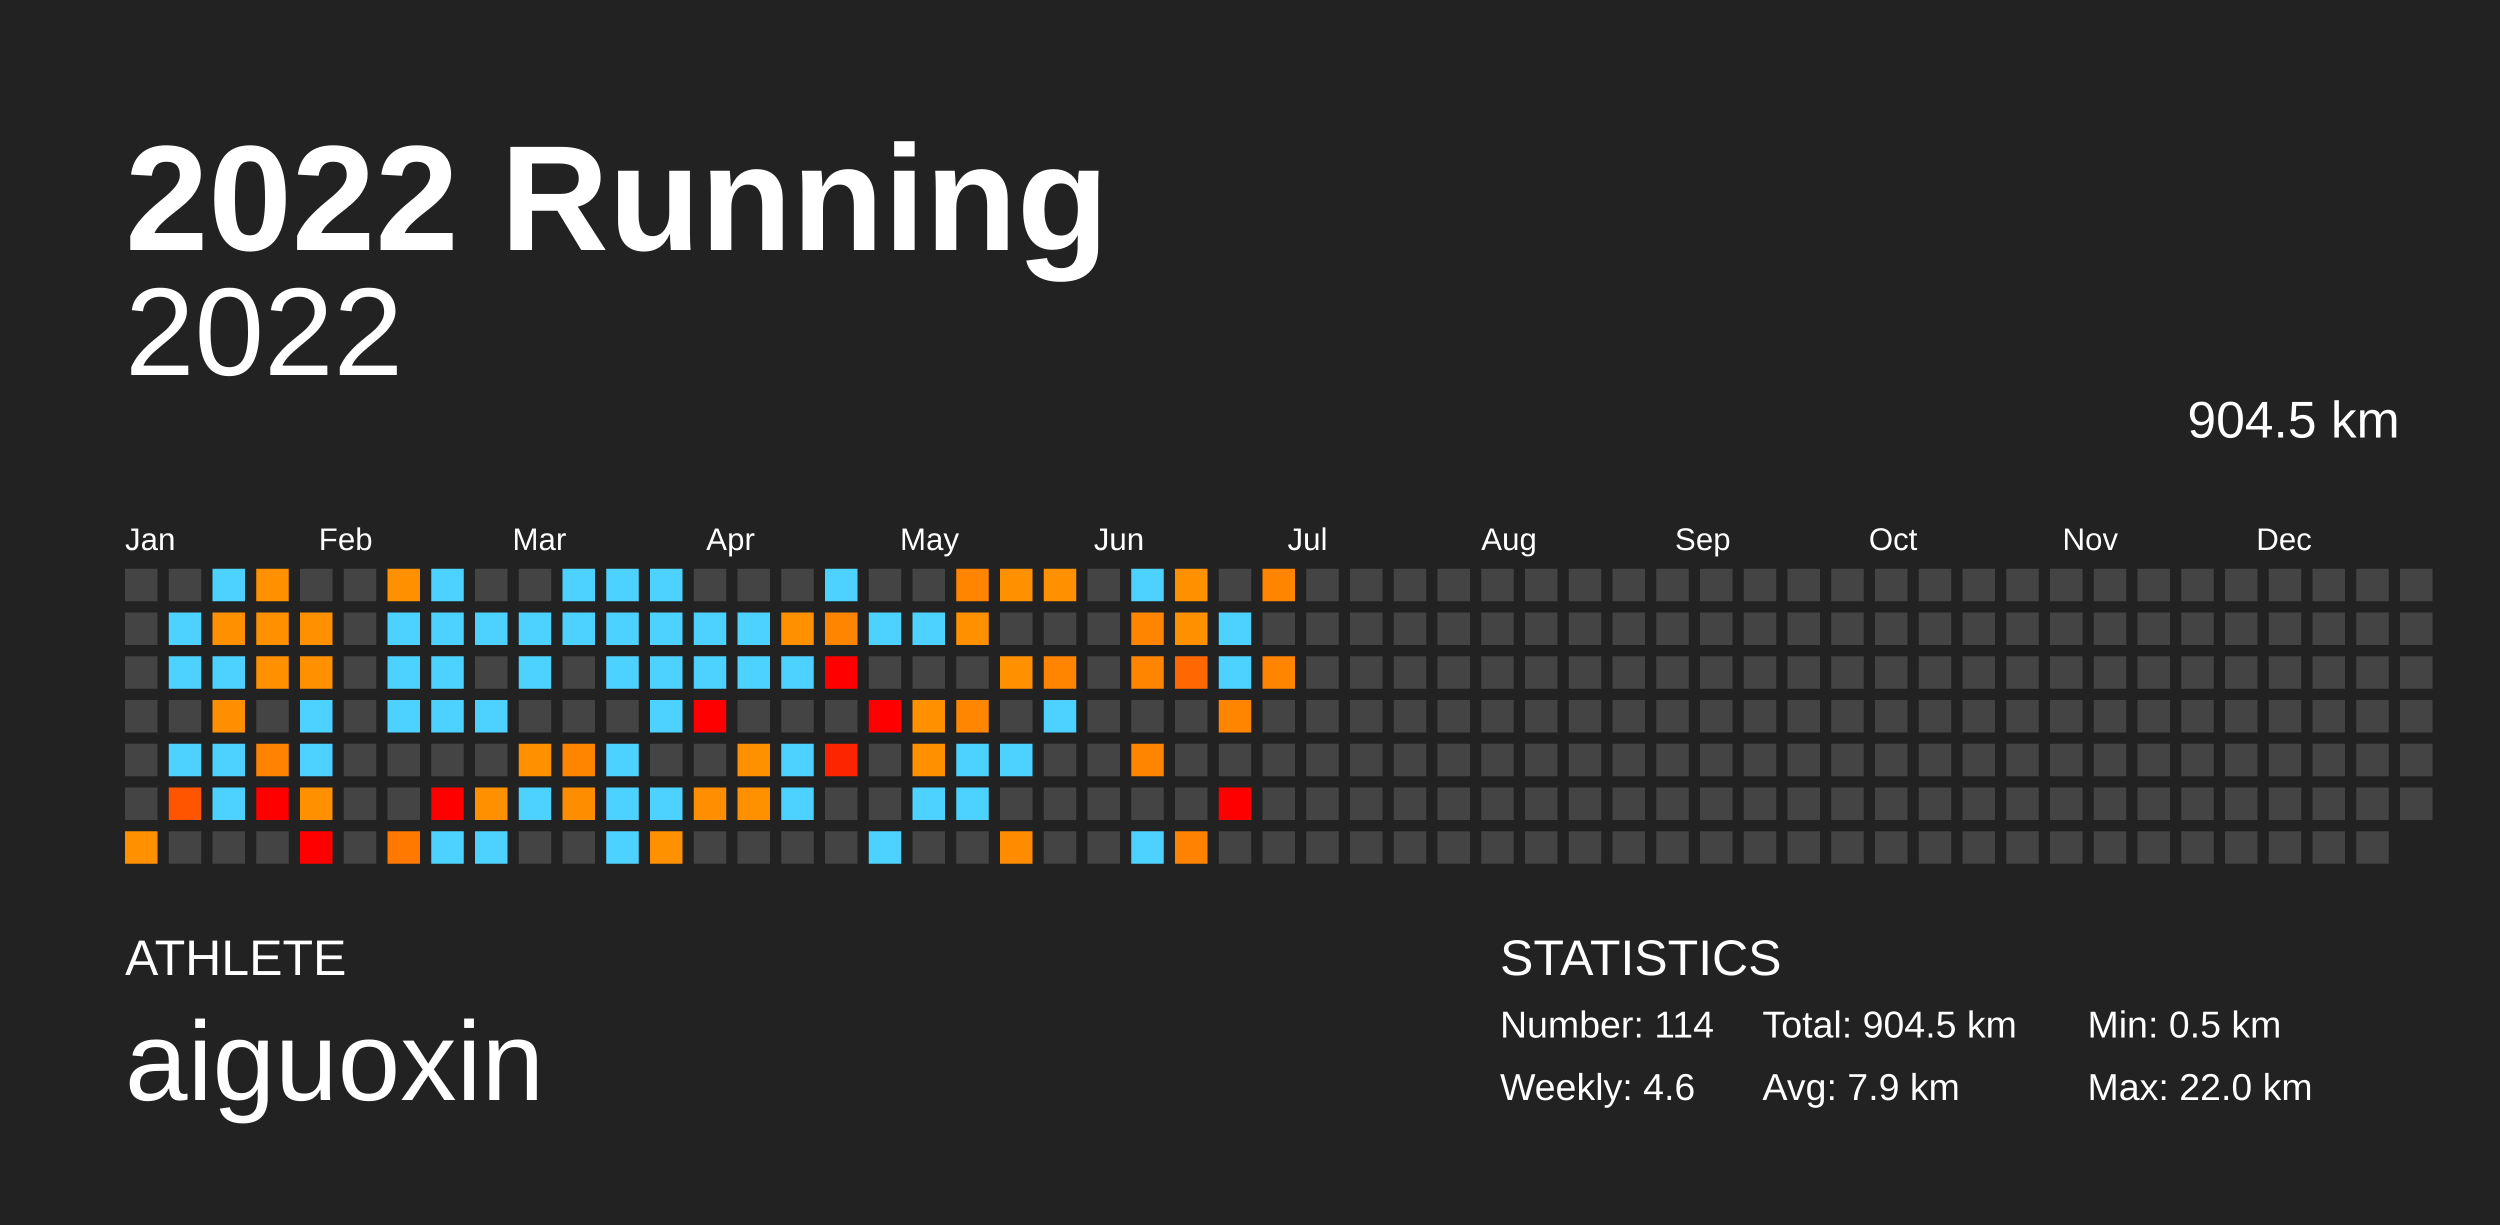
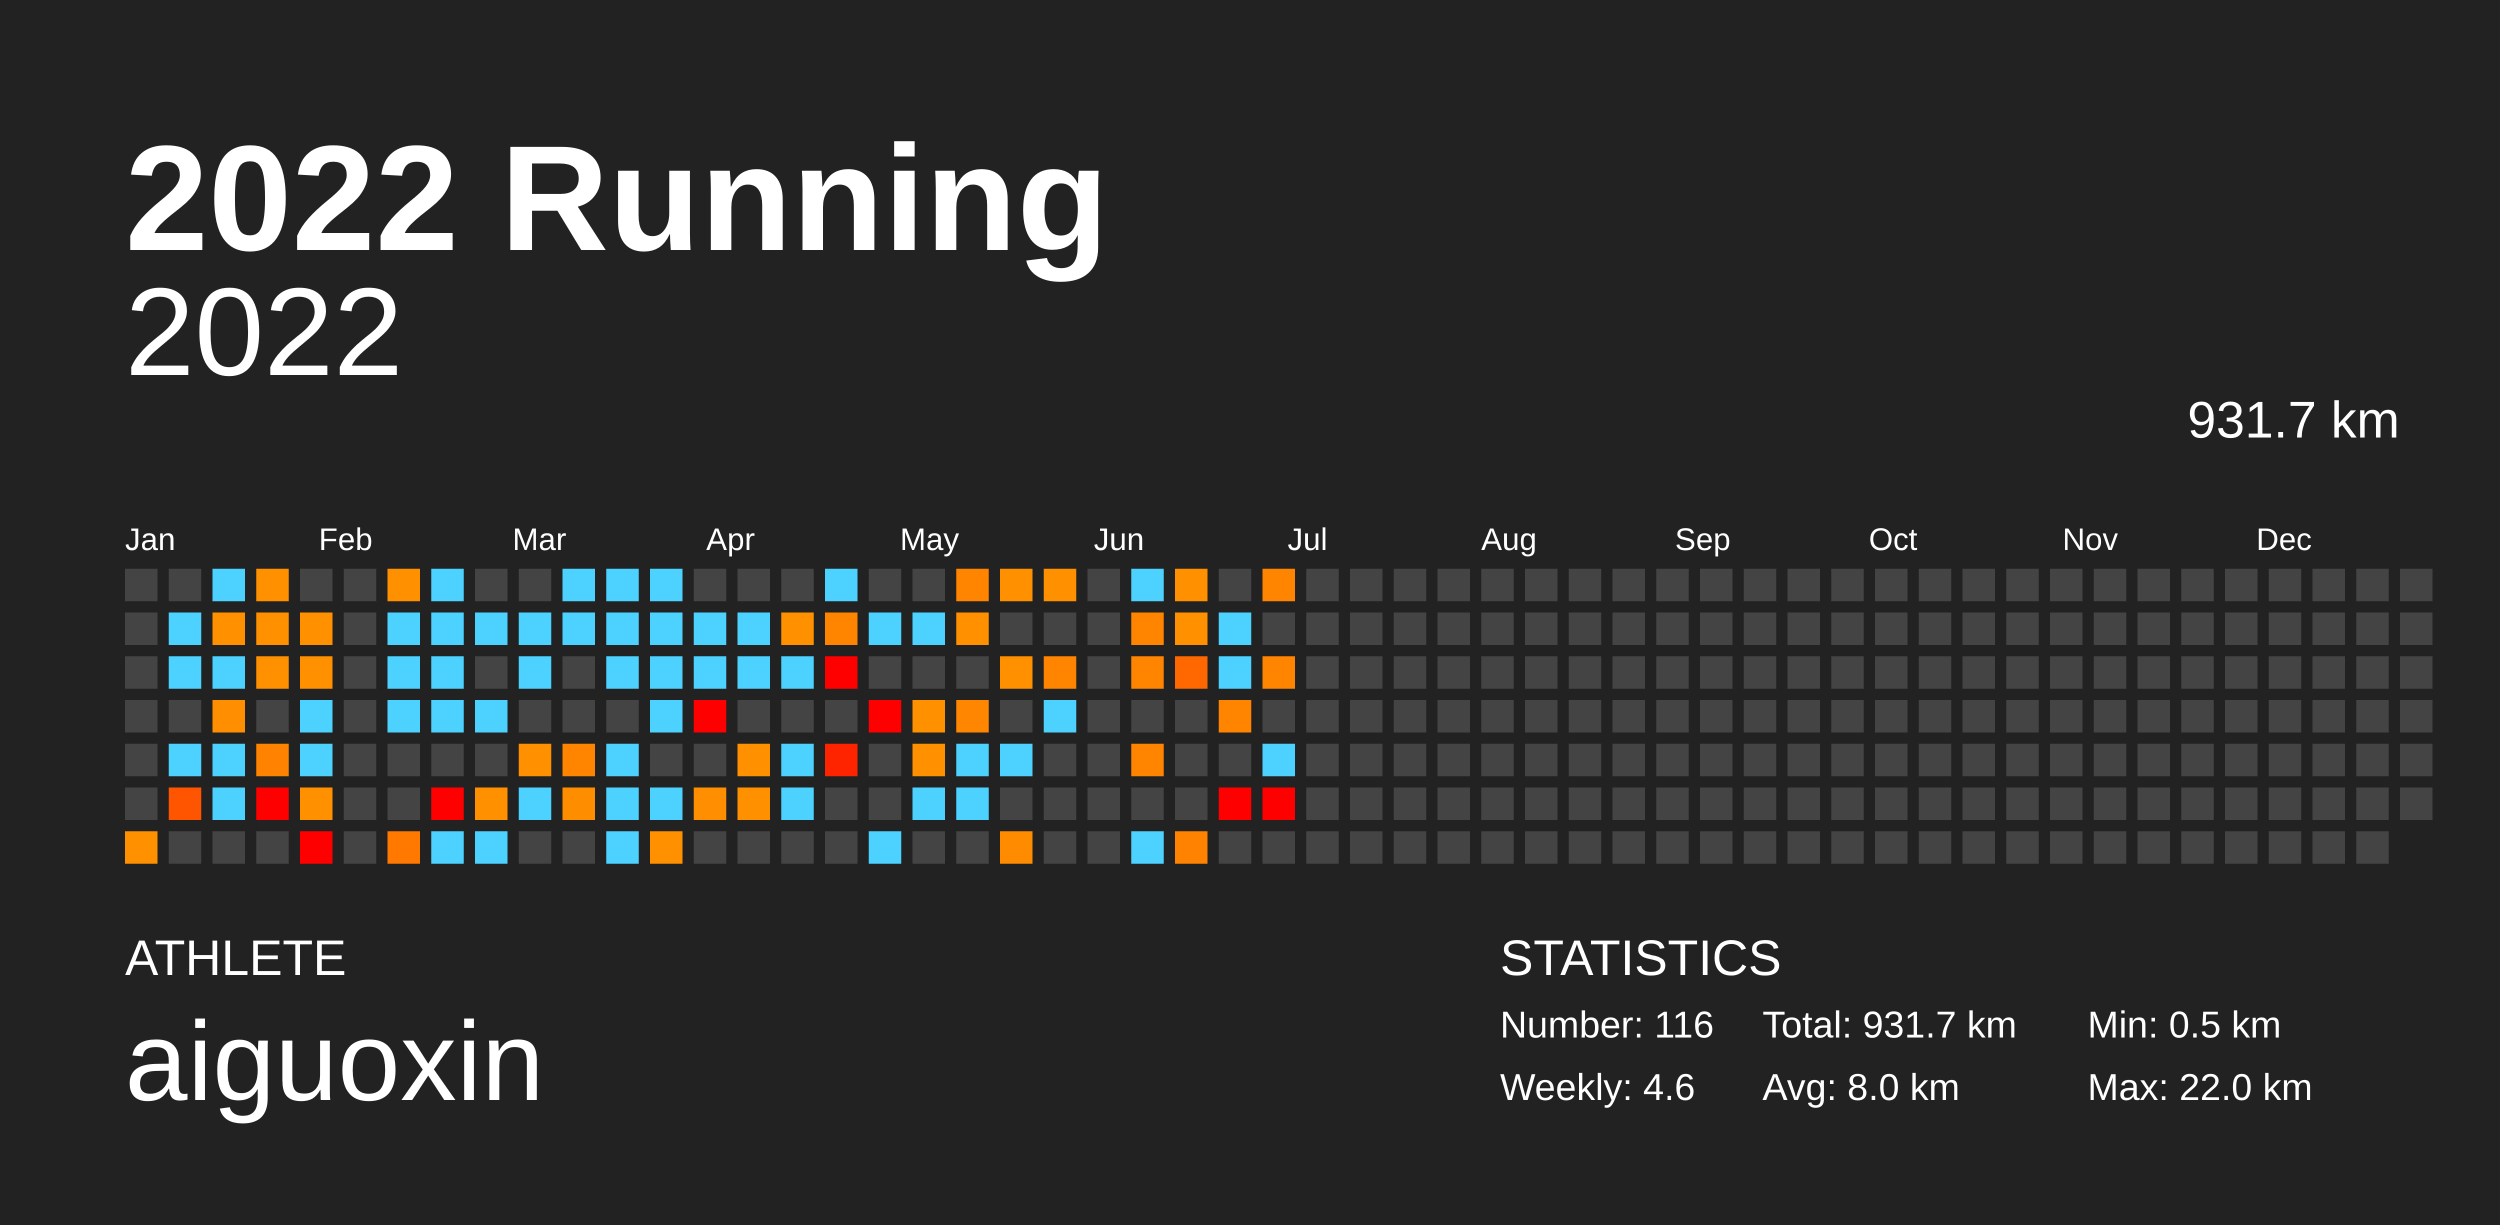
<svg xmlns="http://www.w3.org/2000/svg" baseProfile="full" height="98mm" version="1.1" viewBox="0,0,200,98" width="200mm">
  <defs />
  <rect fill="#222222" height="98" width="200" x="0" y="0" />
  <text fill="#FFFFFF" style="font-size:12px; font-family:Arial; font-weight:bold;" x="10" y="20">2022 Running</text>
  <text fill="#FFFFFF" style="font-size:4px; font-family:Arial" x="10" y="78">ATHLETE</text>
  <text fill="#FFFFFF" style="font-size:9px; font-family:Arial" x="10" y="88">aiguoxin</text>
  <text fill="#FFFFFF" style="font-size:4px; font-family:Arial" x="120" y="78">STATISTICS</text>
-   <text fill="#FFFFFF" style="font-size:3px; font-family:Arial" x="120" y="83">Number: 114</text>
+   <text fill="#FFFFFF" style="font-size:3px; font-family:Arial" x="120" y="83">Number: 116</text>
  <text fill="#FFFFFF" style="font-size:3px; font-family:Arial" x="120" y="88">Weekly: 4.6</text>
-   <text fill="#FFFFFF" style="font-size:3px; font-family:Arial" x="141" y="83">Total: 904.5 km</text>
-   <text fill="#FFFFFF" style="font-size:3px; font-family:Arial" x="141" y="88">Avg: 7.9 km</text>
+   <text fill="#FFFFFF" style="font-size:3px; font-family:Arial" x="141" y="83">Total: 931.7 km</text>
+   <text fill="#FFFFFF" style="font-size:3px; font-family:Arial" x="141" y="88">Avg: 8.0 km</text>
  <text fill="#FFFFFF" style="font-size:3px; font-family:Arial" x="167" y="83">Min: 0.5 km</text>
  <text fill="#FFFFFF" style="font-size:3px; font-family:Arial" x="167" y="88">Max: 22.0 km</text>
  <text alignment-baseline="hanging" fill="#FFFFFF" style="font-size:10.0px; font-family:Arial;" x="10" y="30">2022</text>
-   <text alignment-baseline="hanging" fill="#FFFFFF" style="font-size:4.125px; font-family:Arial;" x="175" y="35">904.5 km</text>
+   <text alignment-baseline="hanging" fill="#FFFFFF" style="font-size:4.125px; font-family:Arial;" x="175" y="35">931.7 km</text>
  <text fill="#FFFFFF" style="font-size:2.5px; font-family:Arial" x="10.0" y="44">Jan</text>
  <text fill="#FFFFFF" style="font-size:2.5px; font-family:Arial" x="25.5" y="44">Feb</text>
  <text fill="#FFFFFF" style="font-size:2.5px; font-family:Arial" x="41.0" y="44">Mar</text>
  <text fill="#FFFFFF" style="font-size:2.5px; font-family:Arial" x="56.5" y="44">Apr</text>
  <text fill="#FFFFFF" style="font-size:2.5px; font-family:Arial" x="72.0" y="44">May</text>
  <text fill="#FFFFFF" style="font-size:2.5px; font-family:Arial" x="87.5" y="44">Jun</text>
  <text fill="#FFFFFF" style="font-size:2.5px; font-family:Arial" x="103.0" y="44">Jul</text>
  <text fill="#FFFFFF" style="font-size:2.5px; font-family:Arial" x="118.5" y="44">Aug</text>
  <text fill="#FFFFFF" style="font-size:2.5px; font-family:Arial" x="134.0" y="44">Sep</text>
  <text fill="#FFFFFF" style="font-size:2.5px; font-family:Arial" x="149.5" y="44">Oct</text>
  <text fill="#FFFFFF" style="font-size:2.5px; font-family:Arial" x="165.0" y="44">Nov</text>
  <text fill="#FFFFFF" style="font-size:2.5px; font-family:Arial" x="180.5" y="44">Dec</text>
  <rect fill="#444444" height="2.6" width="2.6" x="10.0" y="45.5" />
  <rect fill="#444444" height="2.6" width="2.6" x="10.0" y="49.0" />
  <rect fill="#444444" height="2.6" width="2.6" x="10.0" y="52.5" />
  <rect fill="#444444" height="2.6" width="2.6" x="10.0" y="56.0" />
  <rect fill="#444444" height="2.6" width="2.6" x="10.0" y="59.5" />
  <rect fill="#444444" height="2.6" width="2.6" x="10.0" y="63.0" />
  <rect fill="#ff9000" height="2.6" width="2.6" x="10.0" y="66.5" />
  <rect fill="#444444" height="2.6" width="2.6" x="13.5" y="45.5" />
  <rect fill="#4dd2ff" height="2.6" width="2.6" x="13.5" y="49.0" />
  <rect fill="#4dd2ff" height="2.6" width="2.6" x="13.5" y="52.5" />
  <rect fill="#444444" height="2.6" width="2.6" x="13.5" y="56.0" />
  <rect fill="#4dd2ff" height="2.6" width="2.6" x="13.5" y="59.5" />
  <rect fill="#ff5400" height="2.6" width="2.6" x="13.5" y="63.0" />
  <rect fill="#444444" height="2.6" width="2.6" x="13.5" y="66.5" />
  <rect fill="#4dd2ff" height="2.6" width="2.6" x="17.0" y="45.5" />
  <rect fill="#ff9000" height="2.6" width="2.6" x="17.0" y="49.0" />
  <rect fill="#4dd2ff" height="2.6" width="2.6" x="17.0" y="52.5" />
  <rect fill="#ff8f00" height="2.6" width="2.6" x="17.0" y="56.0" />
  <rect fill="#4dd2ff" height="2.6" width="2.6" x="17.0" y="59.5" />
  <rect fill="#4dd2ff" height="2.6" width="2.6" x="17.0" y="63.0" />
  <rect fill="#444444" height="2.6" width="2.6" x="17.0" y="66.5" />
  <rect fill="#ff9000" height="2.6" width="2.6" x="20.5" y="45.5" />
  <rect fill="#ff9000" height="2.6" width="2.6" x="20.5" y="49.0" />
  <rect fill="#ff9000" height="2.6" width="2.6" x="20.5" y="52.5" />
  <rect fill="#444444" height="2.6" width="2.6" x="20.5" y="56.0" />
  <rect fill="#ff8300" height="2.6" width="2.6" x="20.5" y="59.5" />
  <rect fill="red" height="2.6" width="2.6" x="20.5" y="63.0" />
  <rect fill="#444444" height="2.6" width="2.6" x="20.5" y="66.5" />
  <rect fill="#444444" height="2.6" width="2.6" x="24.0" y="45.5" />
  <rect fill="#ff9000" height="2.6" width="2.6" x="24.0" y="49.0" />
  <rect fill="#ff9000" height="2.6" width="2.6" x="24.0" y="52.5" />
  <rect fill="#4dd2ff" height="2.6" width="2.6" x="24.0" y="56.0" />
  <rect fill="#4dd2ff" height="2.6" width="2.6" x="24.0" y="59.5" />
  <rect fill="#ff9000" height="2.6" width="2.6" x="24.0" y="63.0" />
  <rect fill="red" height="2.6" width="2.6" x="24.0" y="66.5" />
  <rect fill="#444444" height="2.6" width="2.6" x="27.5" y="45.5" />
  <rect fill="#444444" height="2.6" width="2.6" x="27.5" y="49.0" />
  <rect fill="#444444" height="2.6" width="2.6" x="27.5" y="52.5" />
  <rect fill="#444444" height="2.6" width="2.6" x="27.5" y="56.0" />
  <rect fill="#444444" height="2.6" width="2.6" x="27.5" y="59.5" />
  <rect fill="#444444" height="2.6" width="2.6" x="27.5" y="63.0" />
  <rect fill="#444444" height="2.6" width="2.6" x="27.5" y="66.5" />
  <rect fill="#ff9000" height="2.6" width="2.6" x="31.0" y="45.5" />
  <rect fill="#4dd2ff" height="2.6" width="2.6" x="31.0" y="49.0" />
  <rect fill="#4dd2ff" height="2.6" width="2.6" x="31.0" y="52.5" />
  <rect fill="#4dd2ff" height="2.6" width="2.6" x="31.0" y="56.0" />
  <rect fill="#444444" height="2.6" width="2.6" x="31.0" y="59.5" />
  <rect fill="#444444" height="2.6" width="2.6" x="31.0" y="63.0" />
  <rect fill="#ff7800" height="2.6" width="2.6" x="31.0" y="66.5" />
  <rect fill="#4dd2ff" height="2.6" width="2.6" x="34.5" y="45.5" />
  <rect fill="#4dd2ff" height="2.6" width="2.6" x="34.5" y="49.0" />
  <rect fill="#4dd2ff" height="2.6" width="2.6" x="34.5" y="52.5" />
  <rect fill="#4dd2ff" height="2.6" width="2.6" x="34.5" y="56.0" />
  <rect fill="#444444" height="2.6" width="2.6" x="34.5" y="59.5" />
  <rect fill="red" height="2.6" width="2.6" x="34.5" y="63.0" />
  <rect fill="#4dd2ff" height="2.6" width="2.6" x="34.5" y="66.5" />
  <rect fill="#444444" height="2.6" width="2.6" x="38.0" y="45.5" />
  <rect fill="#4dd2ff" height="2.6" width="2.6" x="38.0" y="49.0" />
  <rect fill="#444444" height="2.6" width="2.6" x="38.0" y="52.5" />
  <rect fill="#4dd2ff" height="2.6" width="2.6" x="38.0" y="56.0" />
  <rect fill="#444444" height="2.6" width="2.6" x="38.0" y="59.5" />
  <rect fill="#ff9000" height="2.6" width="2.6" x="38.0" y="63.0" />
  <rect fill="#4dd2ff" height="2.6" width="2.6" x="38.0" y="66.5" />
  <rect fill="#444444" height="2.6" width="2.6" x="41.5" y="45.5" />
  <rect fill="#4dd2ff" height="2.6" width="2.6" x="41.5" y="49.0" />
  <rect fill="#4dd2ff" height="2.6" width="2.6" x="41.5" y="52.5" />
  <rect fill="#444444" height="2.6" width="2.6" x="41.5" y="56.0" />
  <rect fill="#ff9000" height="2.6" width="2.6" x="41.5" y="59.5" />
  <rect fill="#4dd2ff" height="2.6" width="2.6" x="41.5" y="63.0" />
  <rect fill="#444444" height="2.6" width="2.6" x="41.5" y="66.5" />
  <rect fill="#4dd2ff" height="2.6" width="2.6" x="45.0" y="45.5" />
  <rect fill="#4dd2ff" height="2.6" width="2.6" x="45.0" y="49.0" />
  <rect fill="#444444" height="2.6" width="2.6" x="45.0" y="52.5" />
  <rect fill="#444444" height="2.6" width="2.6" x="45.0" y="56.0" />
  <rect fill="#ff8400" height="2.6" width="2.6" x="45.0" y="59.5" />
  <rect fill="#ff8d00" height="2.6" width="2.6" x="45.0" y="63.0" />
  <rect fill="#444444" height="2.6" width="2.6" x="45.0" y="66.5" />
  <rect fill="#4dd2ff" height="2.6" width="2.6" x="48.5" y="45.5" />
  <rect fill="#4dd2ff" height="2.6" width="2.6" x="48.5" y="49.0" />
  <rect fill="#4dd2ff" height="2.6" width="2.6" x="48.5" y="52.5" />
  <rect fill="#444444" height="2.6" width="2.6" x="48.5" y="56.0" />
  <rect fill="#4dd2ff" height="2.6" width="2.6" x="48.5" y="59.5" />
  <rect fill="#4dd2ff" height="2.6" width="2.6" x="48.5" y="63.0" />
  <rect fill="#4dd2ff" height="2.6" width="2.6" x="48.5" y="66.5" />
  <rect fill="#4dd2ff" height="2.6" width="2.6" x="52.0" y="45.5" />
  <rect fill="#4dd2ff" height="2.6" width="2.6" x="52.0" y="49.0" />
  <rect fill="#4dd2ff" height="2.6" width="2.6" x="52.0" y="52.5" />
  <rect fill="#4dd2ff" height="2.6" width="2.6" x="52.0" y="56.0" />
  <rect fill="#444444" height="2.6" width="2.6" x="52.0" y="59.5" />
  <rect fill="#4dd2ff" height="2.6" width="2.6" x="52.0" y="63.0" />
  <rect fill="#ff9000" height="2.6" width="2.6" x="52.0" y="66.5" />
  <rect fill="#444444" height="2.6" width="2.6" x="55.5" y="45.5" />
  <rect fill="#4dd2ff" height="2.6" width="2.6" x="55.5" y="49.0" />
  <rect fill="#4dd2ff" height="2.6" width="2.6" x="55.5" y="52.5" />
  <rect fill="red" height="2.6" width="2.6" x="55.5" y="56.0" />
  <rect fill="#444444" height="2.6" width="2.6" x="55.5" y="59.5" />
  <rect fill="#ff8e00" height="2.6" width="2.6" x="55.5" y="63.0" />
  <rect fill="#444444" height="2.6" width="2.6" x="55.5" y="66.5" />
  <rect fill="#444444" height="2.6" width="2.6" x="59.0" y="45.5" />
  <rect fill="#4dd2ff" height="2.6" width="2.6" x="59.0" y="49.0" />
  <rect fill="#4dd2ff" height="2.6" width="2.6" x="59.0" y="52.5" />
  <rect fill="#444444" height="2.6" width="2.6" x="59.0" y="56.0" />
  <rect fill="#ff9000" height="2.6" width="2.6" x="59.0" y="59.5" />
  <rect fill="#ff9000" height="2.6" width="2.6" x="59.0" y="63.0" />
  <rect fill="#444444" height="2.6" width="2.6" x="59.0" y="66.5" />
  <rect fill="#444444" height="2.6" width="2.6" x="62.5" y="45.5" />
  <rect fill="#ff9000" height="2.6" width="2.6" x="62.5" y="49.0" />
  <rect fill="#4dd2ff" height="2.6" width="2.6" x="62.5" y="52.5" />
  <rect fill="#444444" height="2.6" width="2.6" x="62.5" y="56.0" />
  <rect fill="#4dd2ff" height="2.6" width="2.6" x="62.5" y="59.5" />
  <rect fill="#4dd2ff" height="2.6" width="2.6" x="62.5" y="63.0" />
  <rect fill="#444444" height="2.6" width="2.6" x="62.5" y="66.5" />
  <rect fill="#4dd2ff" height="2.6" width="2.6" x="66.0" y="45.5" />
  <rect fill="#ff8400" height="2.6" width="2.6" x="66.0" y="49.0" />
  <rect fill="red" height="2.6" width="2.6" x="66.0" y="52.5" />
  <rect fill="#444444" height="2.6" width="2.6" x="66.0" y="56.0" />
  <rect fill="#ff2400" height="2.6" width="2.6" x="66.0" y="59.5" />
  <rect fill="#444444" height="2.6" width="2.6" x="66.0" y="63.0" />
  <rect fill="#444444" height="2.6" width="2.6" x="66.0" y="66.5" />
  <rect fill="#444444" height="2.6" width="2.6" x="69.5" y="45.5" />
  <rect fill="#4dd2ff" height="2.6" width="2.6" x="69.5" y="49.0" />
  <rect fill="#444444" height="2.6" width="2.6" x="69.5" y="52.5" />
  <rect fill="red" height="2.6" width="2.6" x="69.5" y="56.0" />
  <rect fill="#444444" height="2.6" width="2.6" x="69.5" y="59.5" />
  <rect fill="#444444" height="2.6" width="2.6" x="69.5" y="63.0" />
  <rect fill="#4dd2ff" height="2.6" width="2.6" x="69.5" y="66.5" />
  <rect fill="#444444" height="2.6" width="2.6" x="73.0" y="45.5" />
  <rect fill="#4dd2ff" height="2.6" width="2.6" x="73.0" y="49.0" />
  <rect fill="#444444" height="2.6" width="2.6" x="73.0" y="52.5" />
  <rect fill="#ff9000" height="2.6" width="2.6" x="73.0" y="56.0" />
  <rect fill="#ff9000" height="2.6" width="2.6" x="73.0" y="59.5" />
  <rect fill="#4dd2ff" height="2.6" width="2.6" x="73.0" y="63.0" />
  <rect fill="#444444" height="2.6" width="2.6" x="73.0" y="66.5" />
  <rect fill="#ff8400" height="2.6" width="2.6" x="76.5" y="45.5" />
  <rect fill="#ff9000" height="2.6" width="2.6" x="76.5" y="49.0" />
  <rect fill="#444444" height="2.6" width="2.6" x="76.5" y="52.5" />
  <rect fill="#ff8600" height="2.6" width="2.6" x="76.5" y="56.0" />
  <rect fill="#4dd2ff" height="2.6" width="2.6" x="76.5" y="59.5" />
  <rect fill="#4dd2ff" height="2.6" width="2.6" x="76.5" y="63.0" />
  <rect fill="#444444" height="2.6" width="2.6" x="76.5" y="66.5" />
  <rect fill="#ff9000" height="2.6" width="2.6" x="80.0" y="45.5" />
  <rect fill="#444444" height="2.6" width="2.6" x="80.0" y="49.0" />
  <rect fill="#ff9000" height="2.6" width="2.6" x="80.0" y="52.5" />
  <rect fill="#444444" height="2.6" width="2.6" x="80.0" y="56.0" />
  <rect fill="#4dd2ff" height="2.6" width="2.6" x="80.0" y="59.5" />
  <rect fill="#444444" height="2.6" width="2.6" x="80.0" y="63.0" />
  <rect fill="#ff8c00" height="2.6" width="2.6" x="80.0" y="66.5" />
  <rect fill="#ff9000" height="2.6" width="2.6" x="83.5" y="45.5" />
  <rect fill="#444444" height="2.6" width="2.6" x="83.5" y="49.0" />
  <rect fill="#ff8400" height="2.6" width="2.6" x="83.5" y="52.5" />
  <rect fill="#4dd2ff" height="2.6" width="2.6" x="83.5" y="56.0" />
  <rect fill="#444444" height="2.6" width="2.6" x="83.5" y="59.5" />
  <rect fill="#444444" height="2.6" width="2.6" x="83.5" y="63.0" />
  <rect fill="#444444" height="2.6" width="2.6" x="83.5" y="66.5" />
  <rect fill="#444444" height="2.6" width="2.6" x="87.0" y="45.5" />
  <rect fill="#444444" height="2.6" width="2.6" x="87.0" y="49.0" />
  <rect fill="#444444" height="2.6" width="2.6" x="87.0" y="52.5" />
  <rect fill="#444444" height="2.6" width="2.6" x="87.0" y="56.0" />
  <rect fill="#444444" height="2.6" width="2.6" x="87.0" y="59.5" />
  <rect fill="#444444" height="2.6" width="2.6" x="87.0" y="63.0" />
  <rect fill="#444444" height="2.6" width="2.6" x="87.0" y="66.5" />
  <rect fill="#4dd2ff" height="2.6" width="2.6" x="90.5" y="45.5" />
  <rect fill="#ff8400" height="2.6" width="2.6" x="90.5" y="49.0" />
  <rect fill="#ff8400" height="2.6" width="2.6" x="90.5" y="52.5" />
  <rect fill="#444444" height="2.6" width="2.6" x="90.5" y="56.0" />
  <rect fill="#ff8400" height="2.6" width="2.6" x="90.5" y="59.5" />
  <rect fill="#444444" height="2.6" width="2.6" x="90.5" y="63.0" />
  <rect fill="#4dd2ff" height="2.6" width="2.6" x="90.5" y="66.5" />
  <rect fill="#ff9000" height="2.6" width="2.6" x="94.0" y="45.5" />
  <rect fill="#ff9000" height="2.6" width="2.6" x="94.0" y="49.0" />
  <rect fill="#ff6800" height="2.6" width="2.6" x="94.0" y="52.5" />
  <rect fill="#444444" height="2.6" width="2.6" x="94.0" y="56.0" />
  <rect fill="#444444" height="2.6" width="2.6" x="94.0" y="59.5" />
  <rect fill="#444444" height="2.6" width="2.6" x="94.0" y="63.0" />
  <rect fill="#ff8200" height="2.6" width="2.6" x="94.0" y="66.5" />
  <rect fill="#444444" height="2.6" width="2.6" x="97.5" y="45.5" />
  <rect fill="#4dd2ff" height="2.6" width="2.6" x="97.5" y="49.0" />
  <rect fill="#4dd2ff" height="2.6" width="2.6" x="97.5" y="52.5" />
  <rect fill="#ff8400" height="2.6" width="2.6" x="97.5" y="56.0" />
  <rect fill="#444444" height="2.6" width="2.6" x="97.5" y="59.5" />
  <rect fill="red" height="2.6" width="2.6" x="97.5" y="63.0" />
  <rect fill="#444444" height="2.6" width="2.6" x="97.5" y="66.5" />
  <rect fill="#ff8400" height="2.6" width="2.6" x="101.0" y="45.5" />
  <rect fill="#444444" height="2.6" width="2.6" x="101.0" y="49.0" />
  <rect fill="#ff8400" height="2.6" width="2.6" x="101.0" y="52.5" />
  <rect fill="#444444" height="2.6" width="2.6" x="101.0" y="56.0" />
-   <rect fill="#444444" height="2.6" width="2.6" x="101.0" y="59.5" />
-   <rect fill="#444444" height="2.6" width="2.6" x="101.0" y="63.0" />
+   <rect fill="#4dd2ff" height="2.6" width="2.6" x="101.0" y="59.5" />
+   <rect fill="red" height="2.6" width="2.6" x="101.0" y="63.0" />
  <rect fill="#444444" height="2.6" width="2.6" x="101.0" y="66.5" />
  <rect fill="#444444" height="2.6" width="2.6" x="104.5" y="45.5" />
  <rect fill="#444444" height="2.6" width="2.6" x="104.5" y="49.0" />
  <rect fill="#444444" height="2.6" width="2.6" x="104.5" y="52.5" />
  <rect fill="#444444" height="2.6" width="2.6" x="104.5" y="56.0" />
  <rect fill="#444444" height="2.6" width="2.6" x="104.5" y="59.5" />
  <rect fill="#444444" height="2.6" width="2.6" x="104.5" y="63.0" />
  <rect fill="#444444" height="2.6" width="2.6" x="104.5" y="66.5" />
  <rect fill="#444444" height="2.6" width="2.6" x="108.0" y="45.5" />
  <rect fill="#444444" height="2.6" width="2.6" x="108.0" y="49.0" />
  <rect fill="#444444" height="2.6" width="2.6" x="108.0" y="52.5" />
  <rect fill="#444444" height="2.6" width="2.6" x="108.0" y="56.0" />
  <rect fill="#444444" height="2.6" width="2.6" x="108.0" y="59.5" />
  <rect fill="#444444" height="2.6" width="2.6" x="108.0" y="63.0" />
  <rect fill="#444444" height="2.6" width="2.6" x="108.0" y="66.5" />
  <rect fill="#444444" height="2.6" width="2.6" x="111.5" y="45.5" />
  <rect fill="#444444" height="2.6" width="2.6" x="111.5" y="49.0" />
  <rect fill="#444444" height="2.6" width="2.6" x="111.5" y="52.5" />
  <rect fill="#444444" height="2.6" width="2.6" x="111.5" y="56.0" />
  <rect fill="#444444" height="2.6" width="2.6" x="111.5" y="59.5" />
  <rect fill="#444444" height="2.6" width="2.6" x="111.5" y="63.0" />
  <rect fill="#444444" height="2.6" width="2.6" x="111.5" y="66.5" />
  <rect fill="#444444" height="2.6" width="2.6" x="115.0" y="45.5" />
  <rect fill="#444444" height="2.6" width="2.6" x="115.0" y="49.0" />
  <rect fill="#444444" height="2.6" width="2.6" x="115.0" y="52.5" />
  <rect fill="#444444" height="2.6" width="2.6" x="115.0" y="56.0" />
  <rect fill="#444444" height="2.6" width="2.6" x="115.0" y="59.5" />
  <rect fill="#444444" height="2.6" width="2.6" x="115.0" y="63.0" />
  <rect fill="#444444" height="2.6" width="2.6" x="115.0" y="66.5" />
  <rect fill="#444444" height="2.6" width="2.6" x="118.5" y="45.5" />
  <rect fill="#444444" height="2.6" width="2.6" x="118.5" y="49.0" />
  <rect fill="#444444" height="2.6" width="2.6" x="118.5" y="52.5" />
  <rect fill="#444444" height="2.6" width="2.6" x="118.5" y="56.0" />
  <rect fill="#444444" height="2.6" width="2.6" x="118.5" y="59.5" />
  <rect fill="#444444" height="2.6" width="2.6" x="118.5" y="63.0" />
  <rect fill="#444444" height="2.6" width="2.6" x="118.5" y="66.5" />
  <rect fill="#444444" height="2.6" width="2.6" x="122.0" y="45.5" />
  <rect fill="#444444" height="2.6" width="2.6" x="122.0" y="49.0" />
  <rect fill="#444444" height="2.6" width="2.6" x="122.0" y="52.5" />
  <rect fill="#444444" height="2.6" width="2.6" x="122.0" y="56.0" />
  <rect fill="#444444" height="2.6" width="2.6" x="122.0" y="59.5" />
  <rect fill="#444444" height="2.6" width="2.6" x="122.0" y="63.0" />
  <rect fill="#444444" height="2.6" width="2.6" x="122.0" y="66.5" />
  <rect fill="#444444" height="2.6" width="2.6" x="125.5" y="45.5" />
  <rect fill="#444444" height="2.6" width="2.6" x="125.5" y="49.0" />
  <rect fill="#444444" height="2.6" width="2.6" x="125.5" y="52.5" />
  <rect fill="#444444" height="2.6" width="2.6" x="125.5" y="56.0" />
  <rect fill="#444444" height="2.6" width="2.6" x="125.5" y="59.5" />
  <rect fill="#444444" height="2.6" width="2.6" x="125.5" y="63.0" />
  <rect fill="#444444" height="2.6" width="2.6" x="125.5" y="66.5" />
  <rect fill="#444444" height="2.6" width="2.6" x="129.0" y="45.5" />
  <rect fill="#444444" height="2.6" width="2.6" x="129.0" y="49.0" />
  <rect fill="#444444" height="2.6" width="2.6" x="129.0" y="52.5" />
  <rect fill="#444444" height="2.6" width="2.6" x="129.0" y="56.0" />
  <rect fill="#444444" height="2.6" width="2.6" x="129.0" y="59.5" />
  <rect fill="#444444" height="2.6" width="2.6" x="129.0" y="63.0" />
  <rect fill="#444444" height="2.6" width="2.6" x="129.0" y="66.5" />
  <rect fill="#444444" height="2.6" width="2.6" x="132.5" y="45.5" />
  <rect fill="#444444" height="2.6" width="2.6" x="132.5" y="49.0" />
  <rect fill="#444444" height="2.6" width="2.6" x="132.5" y="52.5" />
  <rect fill="#444444" height="2.6" width="2.6" x="132.5" y="56.0" />
  <rect fill="#444444" height="2.6" width="2.6" x="132.5" y="59.5" />
  <rect fill="#444444" height="2.6" width="2.6" x="132.5" y="63.0" />
  <rect fill="#444444" height="2.6" width="2.6" x="132.5" y="66.5" />
  <rect fill="#444444" height="2.6" width="2.6" x="136.0" y="45.5" />
  <rect fill="#444444" height="2.6" width="2.6" x="136.0" y="49.0" />
  <rect fill="#444444" height="2.6" width="2.6" x="136.0" y="52.5" />
  <rect fill="#444444" height="2.6" width="2.6" x="136.0" y="56.0" />
  <rect fill="#444444" height="2.6" width="2.6" x="136.0" y="59.5" />
  <rect fill="#444444" height="2.6" width="2.6" x="136.0" y="63.0" />
  <rect fill="#444444" height="2.6" width="2.6" x="136.0" y="66.5" />
  <rect fill="#444444" height="2.6" width="2.6" x="139.5" y="45.5" />
  <rect fill="#444444" height="2.6" width="2.6" x="139.5" y="49.0" />
  <rect fill="#444444" height="2.6" width="2.6" x="139.5" y="52.5" />
  <rect fill="#444444" height="2.6" width="2.6" x="139.5" y="56.0" />
  <rect fill="#444444" height="2.6" width="2.6" x="139.5" y="59.5" />
  <rect fill="#444444" height="2.6" width="2.6" x="139.5" y="63.0" />
  <rect fill="#444444" height="2.6" width="2.6" x="139.5" y="66.5" />
  <rect fill="#444444" height="2.6" width="2.6" x="143.0" y="45.5" />
  <rect fill="#444444" height="2.6" width="2.6" x="143.0" y="49.0" />
  <rect fill="#444444" height="2.6" width="2.6" x="143.0" y="52.5" />
  <rect fill="#444444" height="2.6" width="2.6" x="143.0" y="56.0" />
  <rect fill="#444444" height="2.6" width="2.6" x="143.0" y="59.5" />
  <rect fill="#444444" height="2.6" width="2.6" x="143.0" y="63.0" />
  <rect fill="#444444" height="2.6" width="2.6" x="143.0" y="66.5" />
  <rect fill="#444444" height="2.6" width="2.6" x="146.5" y="45.5" />
  <rect fill="#444444" height="2.6" width="2.6" x="146.5" y="49.0" />
  <rect fill="#444444" height="2.6" width="2.6" x="146.5" y="52.5" />
  <rect fill="#444444" height="2.6" width="2.6" x="146.5" y="56.0" />
  <rect fill="#444444" height="2.6" width="2.6" x="146.5" y="59.5" />
  <rect fill="#444444" height="2.6" width="2.6" x="146.5" y="63.0" />
  <rect fill="#444444" height="2.6" width="2.6" x="146.5" y="66.5" />
  <rect fill="#444444" height="2.6" width="2.6" x="150.0" y="45.5" />
  <rect fill="#444444" height="2.6" width="2.6" x="150.0" y="49.0" />
  <rect fill="#444444" height="2.6" width="2.6" x="150.0" y="52.5" />
  <rect fill="#444444" height="2.6" width="2.6" x="150.0" y="56.0" />
  <rect fill="#444444" height="2.6" width="2.6" x="150.0" y="59.5" />
  <rect fill="#444444" height="2.6" width="2.6" x="150.0" y="63.0" />
  <rect fill="#444444" height="2.6" width="2.6" x="150.0" y="66.5" />
  <rect fill="#444444" height="2.6" width="2.6" x="153.5" y="45.5" />
  <rect fill="#444444" height="2.6" width="2.6" x="153.5" y="49.0" />
  <rect fill="#444444" height="2.6" width="2.6" x="153.5" y="52.5" />
  <rect fill="#444444" height="2.6" width="2.6" x="153.5" y="56.0" />
  <rect fill="#444444" height="2.6" width="2.6" x="153.5" y="59.5" />
  <rect fill="#444444" height="2.6" width="2.6" x="153.5" y="63.0" />
  <rect fill="#444444" height="2.6" width="2.6" x="153.5" y="66.5" />
  <rect fill="#444444" height="2.6" width="2.6" x="157.0" y="45.5" />
  <rect fill="#444444" height="2.6" width="2.6" x="157.0" y="49.0" />
  <rect fill="#444444" height="2.6" width="2.6" x="157.0" y="52.5" />
  <rect fill="#444444" height="2.6" width="2.6" x="157.0" y="56.0" />
  <rect fill="#444444" height="2.6" width="2.6" x="157.0" y="59.5" />
  <rect fill="#444444" height="2.6" width="2.6" x="157.0" y="63.0" />
  <rect fill="#444444" height="2.6" width="2.6" x="157.0" y="66.5" />
  <rect fill="#444444" height="2.6" width="2.6" x="160.5" y="45.5" />
  <rect fill="#444444" height="2.6" width="2.6" x="160.5" y="49.0" />
  <rect fill="#444444" height="2.6" width="2.6" x="160.5" y="52.5" />
  <rect fill="#444444" height="2.6" width="2.6" x="160.5" y="56.0" />
  <rect fill="#444444" height="2.6" width="2.6" x="160.5" y="59.5" />
  <rect fill="#444444" height="2.6" width="2.6" x="160.5" y="63.0" />
  <rect fill="#444444" height="2.6" width="2.6" x="160.5" y="66.5" />
  <rect fill="#444444" height="2.6" width="2.6" x="164.0" y="45.5" />
  <rect fill="#444444" height="2.6" width="2.6" x="164.0" y="49.0" />
  <rect fill="#444444" height="2.6" width="2.6" x="164.0" y="52.5" />
  <rect fill="#444444" height="2.6" width="2.6" x="164.0" y="56.0" />
  <rect fill="#444444" height="2.6" width="2.6" x="164.0" y="59.5" />
  <rect fill="#444444" height="2.6" width="2.6" x="164.0" y="63.0" />
  <rect fill="#444444" height="2.6" width="2.6" x="164.0" y="66.5" />
  <rect fill="#444444" height="2.6" width="2.6" x="167.5" y="45.5" />
  <rect fill="#444444" height="2.6" width="2.6" x="167.5" y="49.0" />
  <rect fill="#444444" height="2.6" width="2.6" x="167.5" y="52.5" />
  <rect fill="#444444" height="2.6" width="2.6" x="167.5" y="56.0" />
  <rect fill="#444444" height="2.6" width="2.6" x="167.5" y="59.5" />
  <rect fill="#444444" height="2.6" width="2.6" x="167.5" y="63.0" />
  <rect fill="#444444" height="2.6" width="2.6" x="167.5" y="66.5" />
  <rect fill="#444444" height="2.6" width="2.6" x="171.0" y="45.5" />
  <rect fill="#444444" height="2.6" width="2.6" x="171.0" y="49.0" />
  <rect fill="#444444" height="2.6" width="2.6" x="171.0" y="52.5" />
  <rect fill="#444444" height="2.6" width="2.6" x="171.0" y="56.0" />
  <rect fill="#444444" height="2.6" width="2.6" x="171.0" y="59.5" />
  <rect fill="#444444" height="2.6" width="2.6" x="171.0" y="63.0" />
  <rect fill="#444444" height="2.6" width="2.6" x="171.0" y="66.5" />
  <rect fill="#444444" height="2.6" width="2.6" x="174.5" y="45.5" />
  <rect fill="#444444" height="2.6" width="2.6" x="174.5" y="49.0" />
  <rect fill="#444444" height="2.6" width="2.6" x="174.5" y="52.5" />
  <rect fill="#444444" height="2.6" width="2.6" x="174.5" y="56.0" />
  <rect fill="#444444" height="2.6" width="2.6" x="174.5" y="59.5" />
  <rect fill="#444444" height="2.6" width="2.6" x="174.5" y="63.0" />
  <rect fill="#444444" height="2.6" width="2.6" x="174.5" y="66.5" />
  <rect fill="#444444" height="2.6" width="2.6" x="178.0" y="45.5" />
  <rect fill="#444444" height="2.6" width="2.6" x="178.0" y="49.0" />
  <rect fill="#444444" height="2.6" width="2.6" x="178.0" y="52.5" />
  <rect fill="#444444" height="2.6" width="2.6" x="178.0" y="56.0" />
  <rect fill="#444444" height="2.6" width="2.6" x="178.0" y="59.5" />
  <rect fill="#444444" height="2.6" width="2.6" x="178.0" y="63.0" />
  <rect fill="#444444" height="2.6" width="2.6" x="178.0" y="66.5" />
  <rect fill="#444444" height="2.6" width="2.6" x="181.5" y="45.5" />
  <rect fill="#444444" height="2.6" width="2.6" x="181.5" y="49.0" />
  <rect fill="#444444" height="2.6" width="2.6" x="181.5" y="52.5" />
  <rect fill="#444444" height="2.6" width="2.6" x="181.5" y="56.0" />
  <rect fill="#444444" height="2.6" width="2.6" x="181.5" y="59.5" />
  <rect fill="#444444" height="2.6" width="2.6" x="181.5" y="63.0" />
  <rect fill="#444444" height="2.6" width="2.6" x="181.5" y="66.5" />
  <rect fill="#444444" height="2.6" width="2.6" x="185.0" y="45.5" />
  <rect fill="#444444" height="2.6" width="2.6" x="185.0" y="49.0" />
  <rect fill="#444444" height="2.6" width="2.6" x="185.0" y="52.5" />
  <rect fill="#444444" height="2.6" width="2.6" x="185.0" y="56.0" />
  <rect fill="#444444" height="2.6" width="2.6" x="185.0" y="59.5" />
  <rect fill="#444444" height="2.6" width="2.6" x="185.0" y="63.0" />
  <rect fill="#444444" height="2.6" width="2.6" x="185.0" y="66.5" />
  <rect fill="#444444" height="2.6" width="2.6" x="188.5" y="45.5" />
  <rect fill="#444444" height="2.6" width="2.6" x="188.5" y="49.0" />
  <rect fill="#444444" height="2.6" width="2.6" x="188.5" y="52.5" />
  <rect fill="#444444" height="2.6" width="2.6" x="188.5" y="56.0" />
  <rect fill="#444444" height="2.6" width="2.6" x="188.5" y="59.5" />
  <rect fill="#444444" height="2.6" width="2.6" x="188.5" y="63.0" />
  <rect fill="#444444" height="2.6" width="2.6" x="188.5" y="66.5" />
  <rect fill="#444444" height="2.6" width="2.6" x="192.0" y="45.5" />
  <rect fill="#444444" height="2.6" width="2.6" x="192.0" y="49.0" />
  <rect fill="#444444" height="2.6" width="2.6" x="192.0" y="52.5" />
  <rect fill="#444444" height="2.6" width="2.6" x="192.0" y="56.0" />
  <rect fill="#444444" height="2.6" width="2.6" x="192.0" y="59.5" />
  <rect fill="#444444" height="2.6" width="2.6" x="192.0" y="63.0" />
</svg>
